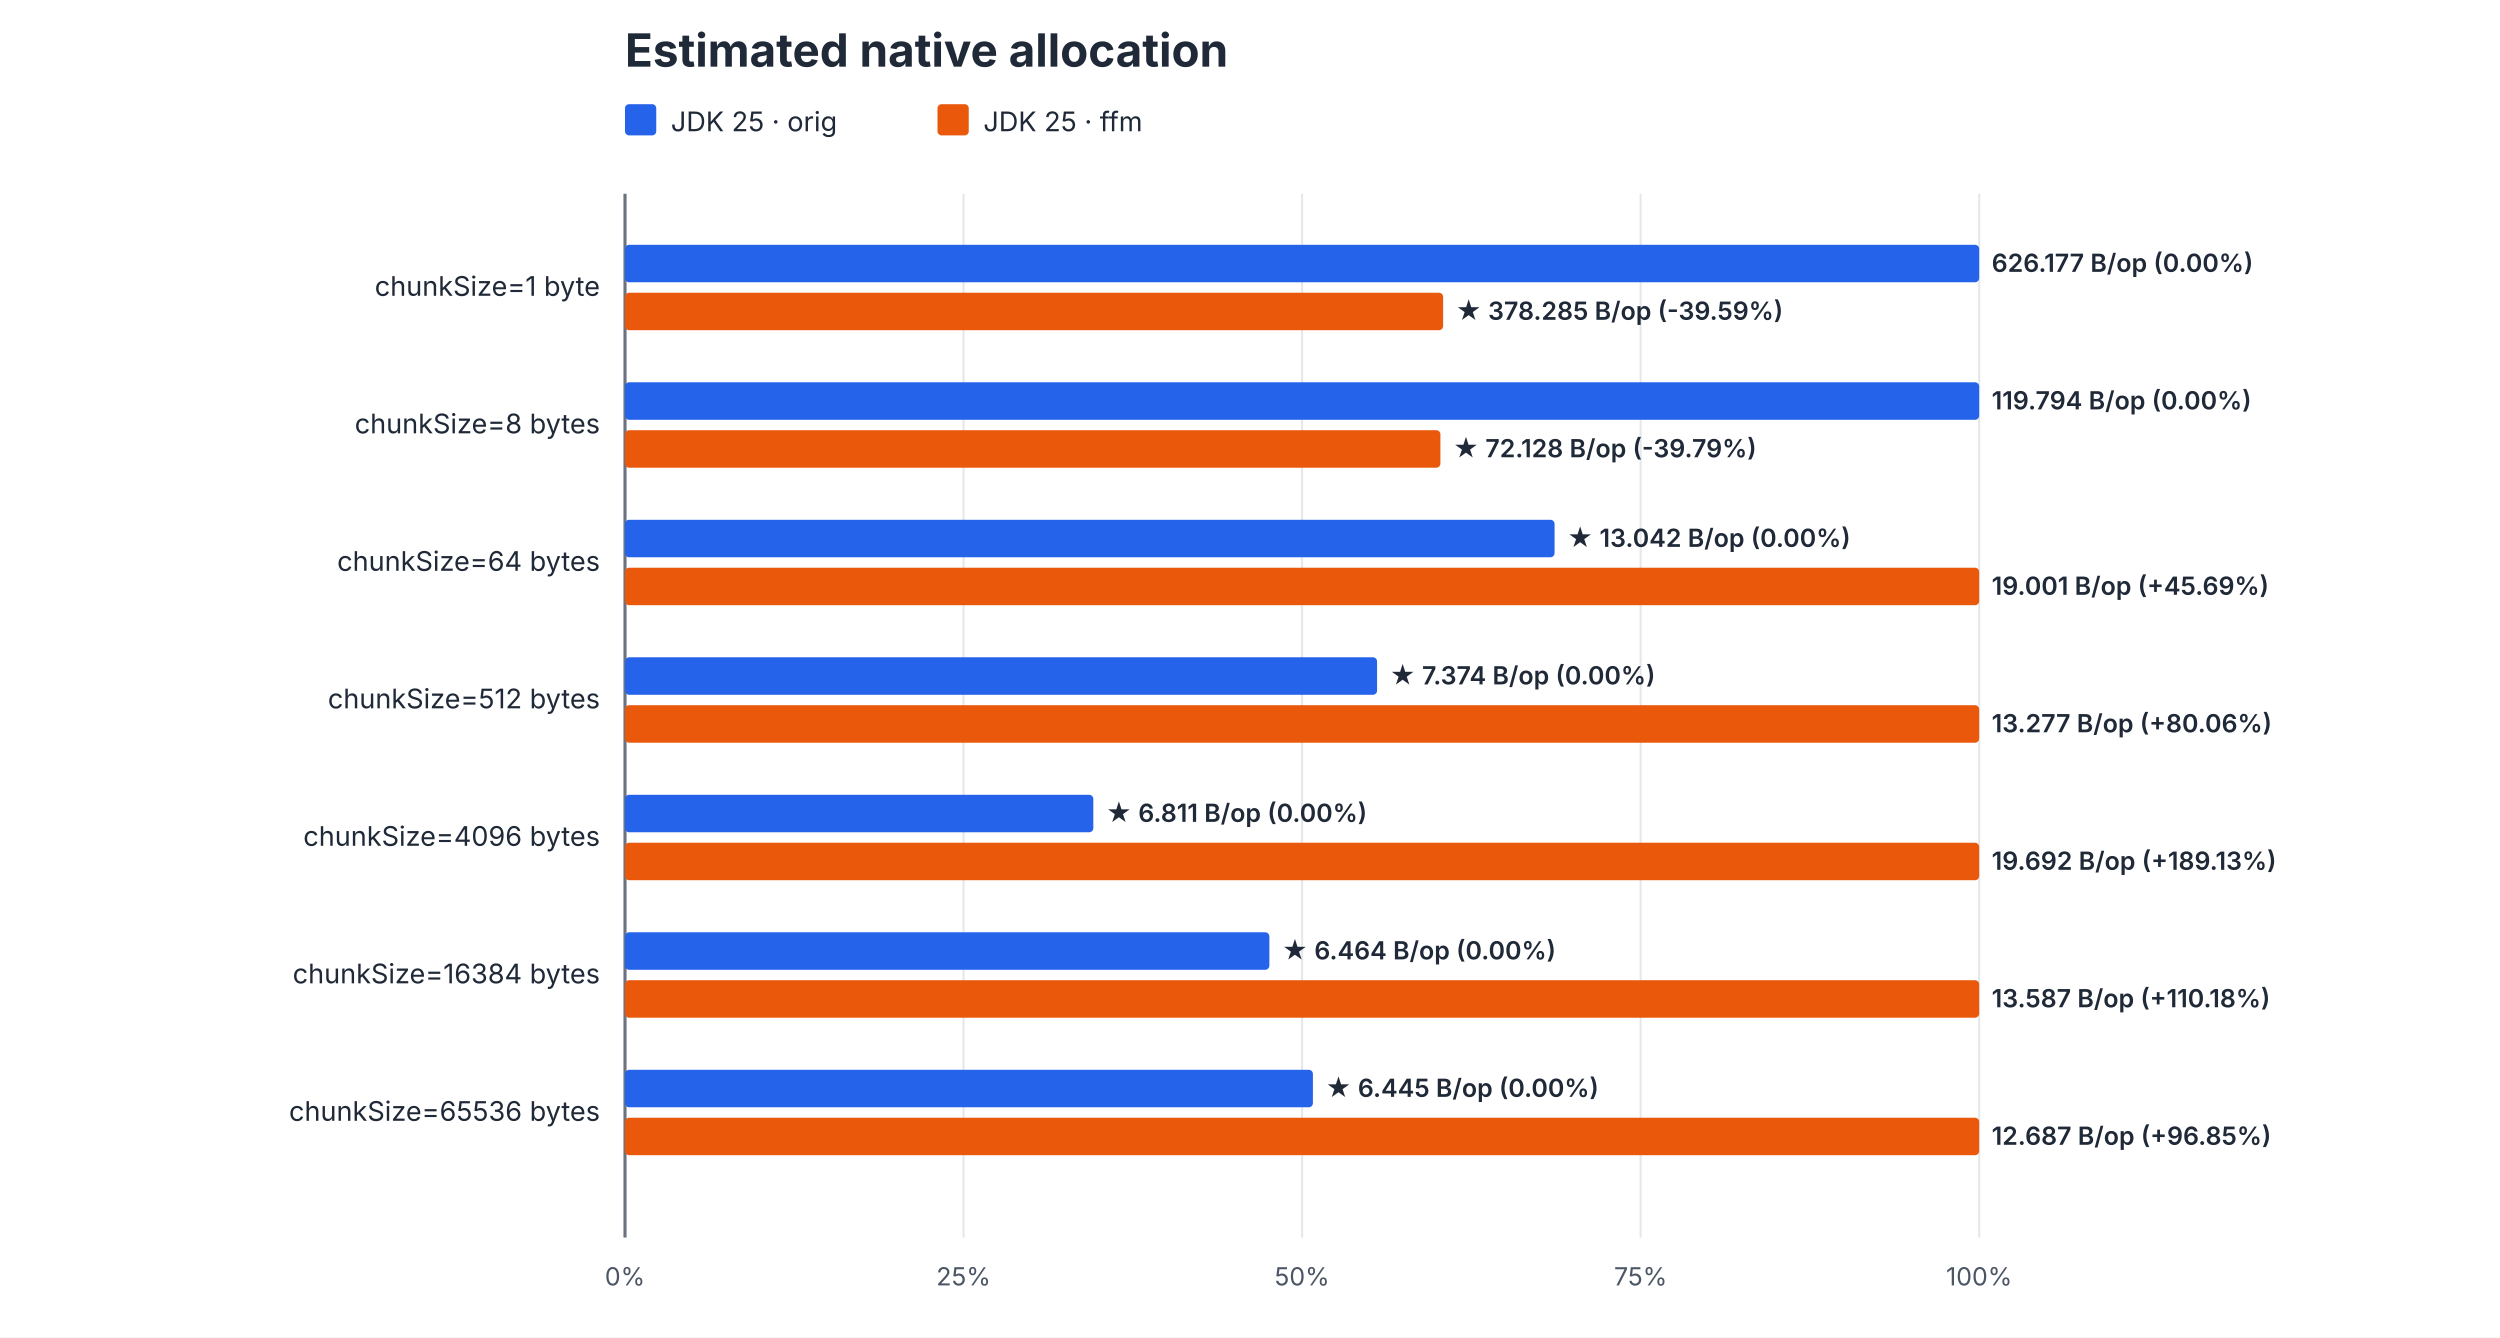
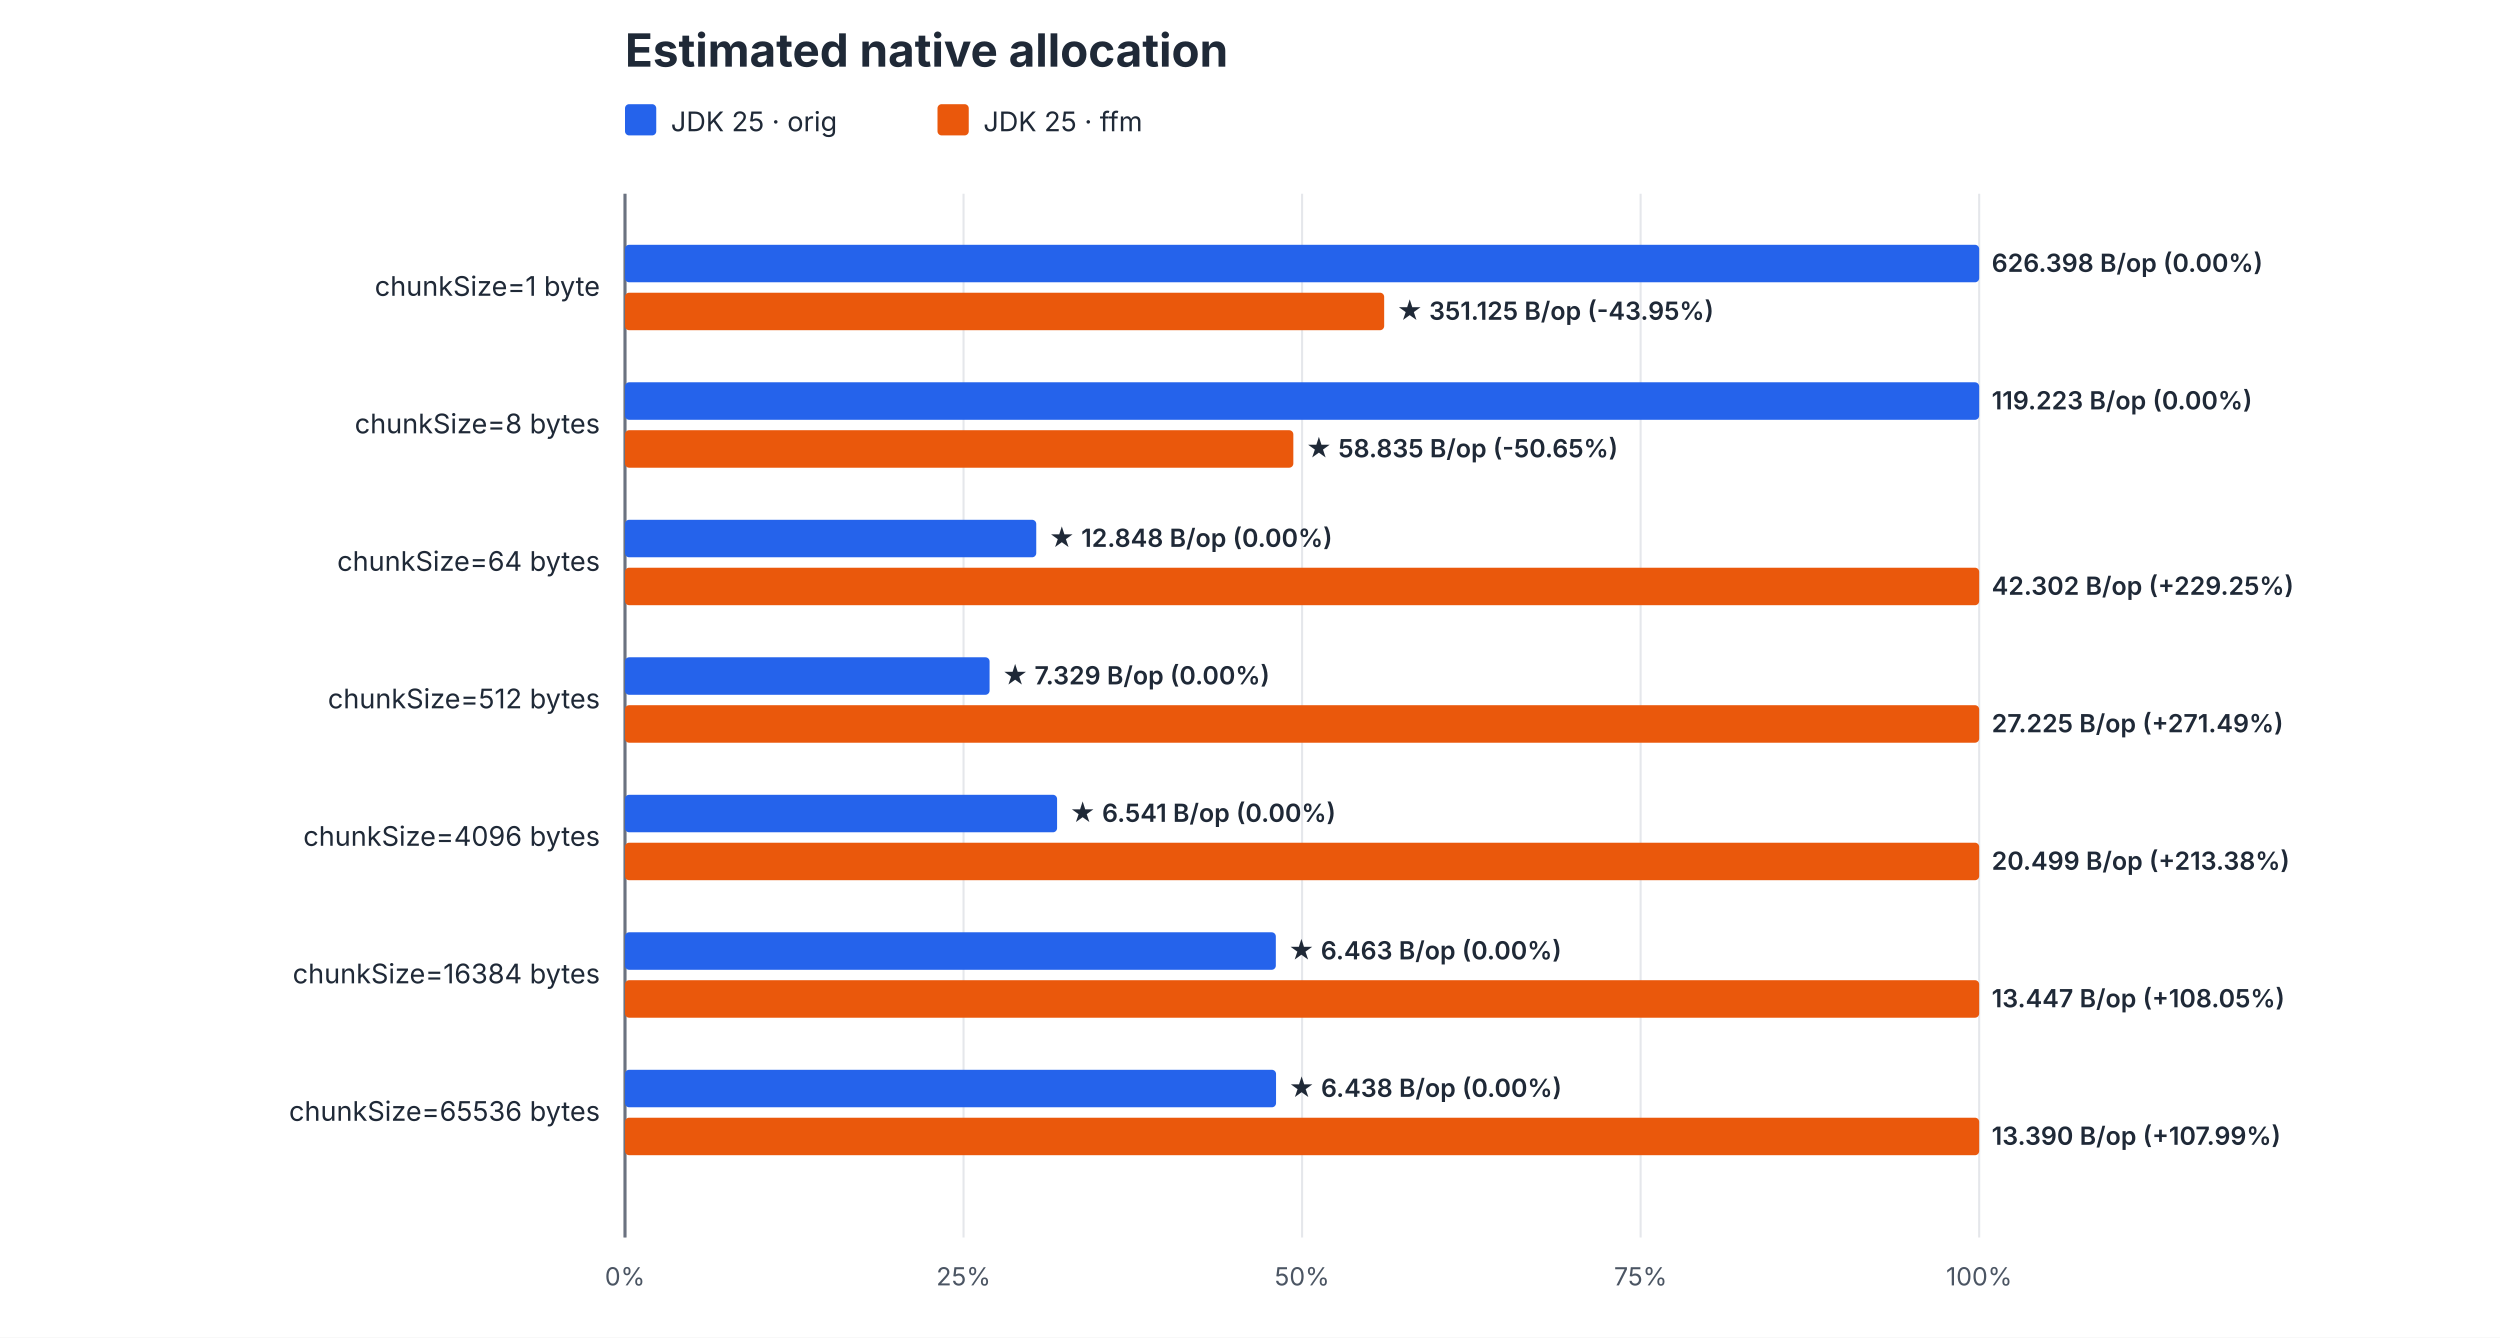
<svg xmlns="http://www.w3.org/2000/svg" width="1200" height="642" viewBox="0 0 1200 642">
  <rect width="100%" height="100%" fill="#ffffff" />
  <style>text{font-family:system-ui,-apple-system,sans-serif;fill:#1f2937}.title{font-size:22px;font-weight:700}.label{font-size:13px}.tick{font-size:12px;fill:#4b5563}.value{font-size:12px;font-weight:600}</style>
  <text x="300" y="32" class="title">Estimated native allocation</text>
  <rect x="300" y="50" width="15" height="15" rx="2" fill="#2563eb" />
  <text x="322" y="63" class="label">JDK 25 · orig</text>
  <rect x="450" y="50" width="15" height="15" rx="2" fill="#ea580c" />
  <text x="472" y="63" class="label">JDK 25 · ffm</text>
  <line x1="300.0" y1="93" x2="300.0" y2="594" stroke="#e5e7eb" />
  <text x="300.0" y="617" text-anchor="middle" class="tick">0%</text>
  <line x1="462.5" y1="93" x2="462.5" y2="594" stroke="#e5e7eb" />
  <text x="462.5" y="617" text-anchor="middle" class="tick">25%</text>
  <line x1="625.0" y1="93" x2="625.0" y2="594" stroke="#e5e7eb" />
  <text x="625.0" y="617" text-anchor="middle" class="tick">50%</text>
  <line x1="787.5" y1="93" x2="787.5" y2="594" stroke="#e5e7eb" />
  <text x="787.5" y="617" text-anchor="middle" class="tick">75%</text>
  <line x1="950.0" y1="93" x2="950.0" y2="594" stroke="#e5e7eb" />
  <text x="950.0" y="617" text-anchor="middle" class="tick">100%</text>
  <line x1="300.0" y1="93" x2="300.0" y2="594" stroke="#6b7280" stroke-width="1.5" />
  <text x="288" y="142.0" text-anchor="end" class="label">chunkSize=1 byte</text>
  <rect x="300.0" y="117.5" width="650.0" height="18" rx="2" fill="#2563eb" />
-   <text x="956.0" y="130.5" text-anchor="start" class="value">626.177 B/op (0.00%)</text>
-   <rect x="300.0" y="140.5" width="392.7" height="18" rx="2" fill="#ea580c" />
-   <text x="698.7" y="153.5" text-anchor="start" class="value">★ 378.285 B/op (-39.59%)</text>
+   <text x="956.0" y="130.5" text-anchor="start" class="value">626.398 B/op (0.00%)</text>
+   <rect x="300.0" y="140.5" width="364.4" height="18" rx="2" fill="#ea580c" />
+   <text x="670.4" y="153.5" text-anchor="start" class="value">★ 351.125 B/op (-43.95%)</text>
  <text x="288" y="208.0" text-anchor="end" class="label">chunkSize=8 bytes</text>
  <rect x="300.0" y="183.5" width="650.0" height="18" rx="2" fill="#2563eb" />
-   <text x="956.0" y="196.5" text-anchor="start" class="value">119.794 B/op (0.00%)</text>
-   <rect x="300.0" y="206.5" width="391.4" height="18" rx="2" fill="#ea580c" />
-   <text x="697.4" y="219.5" text-anchor="start" class="value">★ 72.128 B/op (-39.79%)</text>
+   <text x="956.0" y="196.5" text-anchor="start" class="value">119.223 B/op (0.00%)</text>
+   <rect x="300.0" y="206.5" width="320.8" height="18" rx="2" fill="#ea580c" />
+   <text x="626.8" y="219.5" text-anchor="start" class="value">★ 58.835 B/op (-50.65%)</text>
  <text x="288" y="274.0" text-anchor="end" class="label">chunkSize=64 bytes</text>
-   <rect x="300.0" y="249.5" width="446.2" height="18" rx="2" fill="#2563eb" />
-   <text x="752.2" y="262.5" text-anchor="start" class="value">★ 13.042 B/op (0.00%)</text>
+   <rect x="300.0" y="249.5" width="197.4" height="18" rx="2" fill="#2563eb" />
+   <text x="503.4" y="262.5" text-anchor="start" class="value">★ 12.848 B/op (0.00%)</text>
  <rect x="300.0" y="272.5" width="650.0" height="18" rx="2" fill="#ea580c" />
-   <text x="956.0" y="285.5" text-anchor="start" class="value">19.001 B/op (+45.69%)</text>
+   <text x="956.0" y="285.5" text-anchor="start" class="value">42.302 B/op (+229.25%)</text>
  <text x="288" y="340.0" text-anchor="end" class="label">chunkSize=512 bytes</text>
-   <rect x="300.0" y="315.5" width="361.0" height="18" rx="2" fill="#2563eb" />
-   <text x="667.0" y="328.5" text-anchor="start" class="value">★ 7.374 B/op (0.00%)</text>
+   <rect x="300.0" y="315.5" width="175.0" height="18" rx="2" fill="#2563eb" />
+   <text x="481.0" y="328.5" text-anchor="start" class="value">★ 7.329 B/op (0.00%)</text>
  <rect x="300.0" y="338.5" width="650.0" height="18" rx="2" fill="#ea580c" />
-   <text x="956.0" y="351.5" text-anchor="start" class="value">13.277 B/op (+80.06%)</text>
+   <text x="956.0" y="351.5" text-anchor="start" class="value">27.225 B/op (+271.49%)</text>
  <text x="288" y="406.0" text-anchor="end" class="label">chunkSize=4096 bytes</text>
-   <rect x="300.0" y="381.5" width="224.8" height="18" rx="2" fill="#2563eb" />
-   <text x="530.8" y="394.5" text-anchor="start" class="value">★ 6.811 B/op (0.00%)</text>
+   <rect x="300.0" y="381.5" width="207.4" height="18" rx="2" fill="#2563eb" />
+   <text x="513.4" y="394.5" text-anchor="start" class="value">★ 6.541 B/op (0.00%)</text>
  <rect x="300.0" y="404.5" width="650.0" height="18" rx="2" fill="#ea580c" />
-   <text x="956.0" y="417.5" text-anchor="start" class="value">19.692 B/op (+189.13%)</text>
+   <text x="956.0" y="417.5" text-anchor="start" class="value">20.499 B/op (+213.38%)</text>
  <text x="288" y="472.0" text-anchor="end" class="label">chunkSize=16384 bytes</text>
-   <rect x="300.0" y="447.5" width="309.3" height="18" rx="2" fill="#2563eb" />
-   <text x="615.3" y="460.5" text-anchor="start" class="value">★ 6.464 B/op (0.00%)</text>
+   <rect x="300.0" y="447.5" width="312.4" height="18" rx="2" fill="#2563eb" />
+   <text x="618.4" y="460.5" text-anchor="start" class="value">★ 6.463 B/op (0.00%)</text>
  <rect x="300.0" y="470.5" width="650.0" height="18" rx="2" fill="#ea580c" />
-   <text x="956.0" y="483.5" text-anchor="start" class="value">13.587 B/op (+110.18%)</text>
+   <text x="956.0" y="483.5" text-anchor="start" class="value">13.447 B/op (+108.05%)</text>
  <text x="288" y="538.0" text-anchor="end" class="label">chunkSize=65536 bytes</text>
-   <rect x="300.0" y="513.5" width="330.2" height="18" rx="2" fill="#2563eb" />
-   <text x="636.2" y="526.5" text-anchor="start" class="value">★ 6.445 B/op (0.00%)</text>
+   <rect x="300.0" y="513.5" width="312.5" height="18" rx="2" fill="#2563eb" />
+   <text x="618.5" y="526.5" text-anchor="start" class="value">★ 6.438 B/op (0.00%)</text>
  <rect x="300.0" y="536.5" width="650.0" height="18" rx="2" fill="#ea580c" />
-   <text x="956.0" y="549.5" text-anchor="start" class="value">12.687 B/op (+96.85%)</text>
+   <text x="956.0" y="549.5" text-anchor="start" class="value">13.390 B/op (+107.99%)</text>
</svg>
